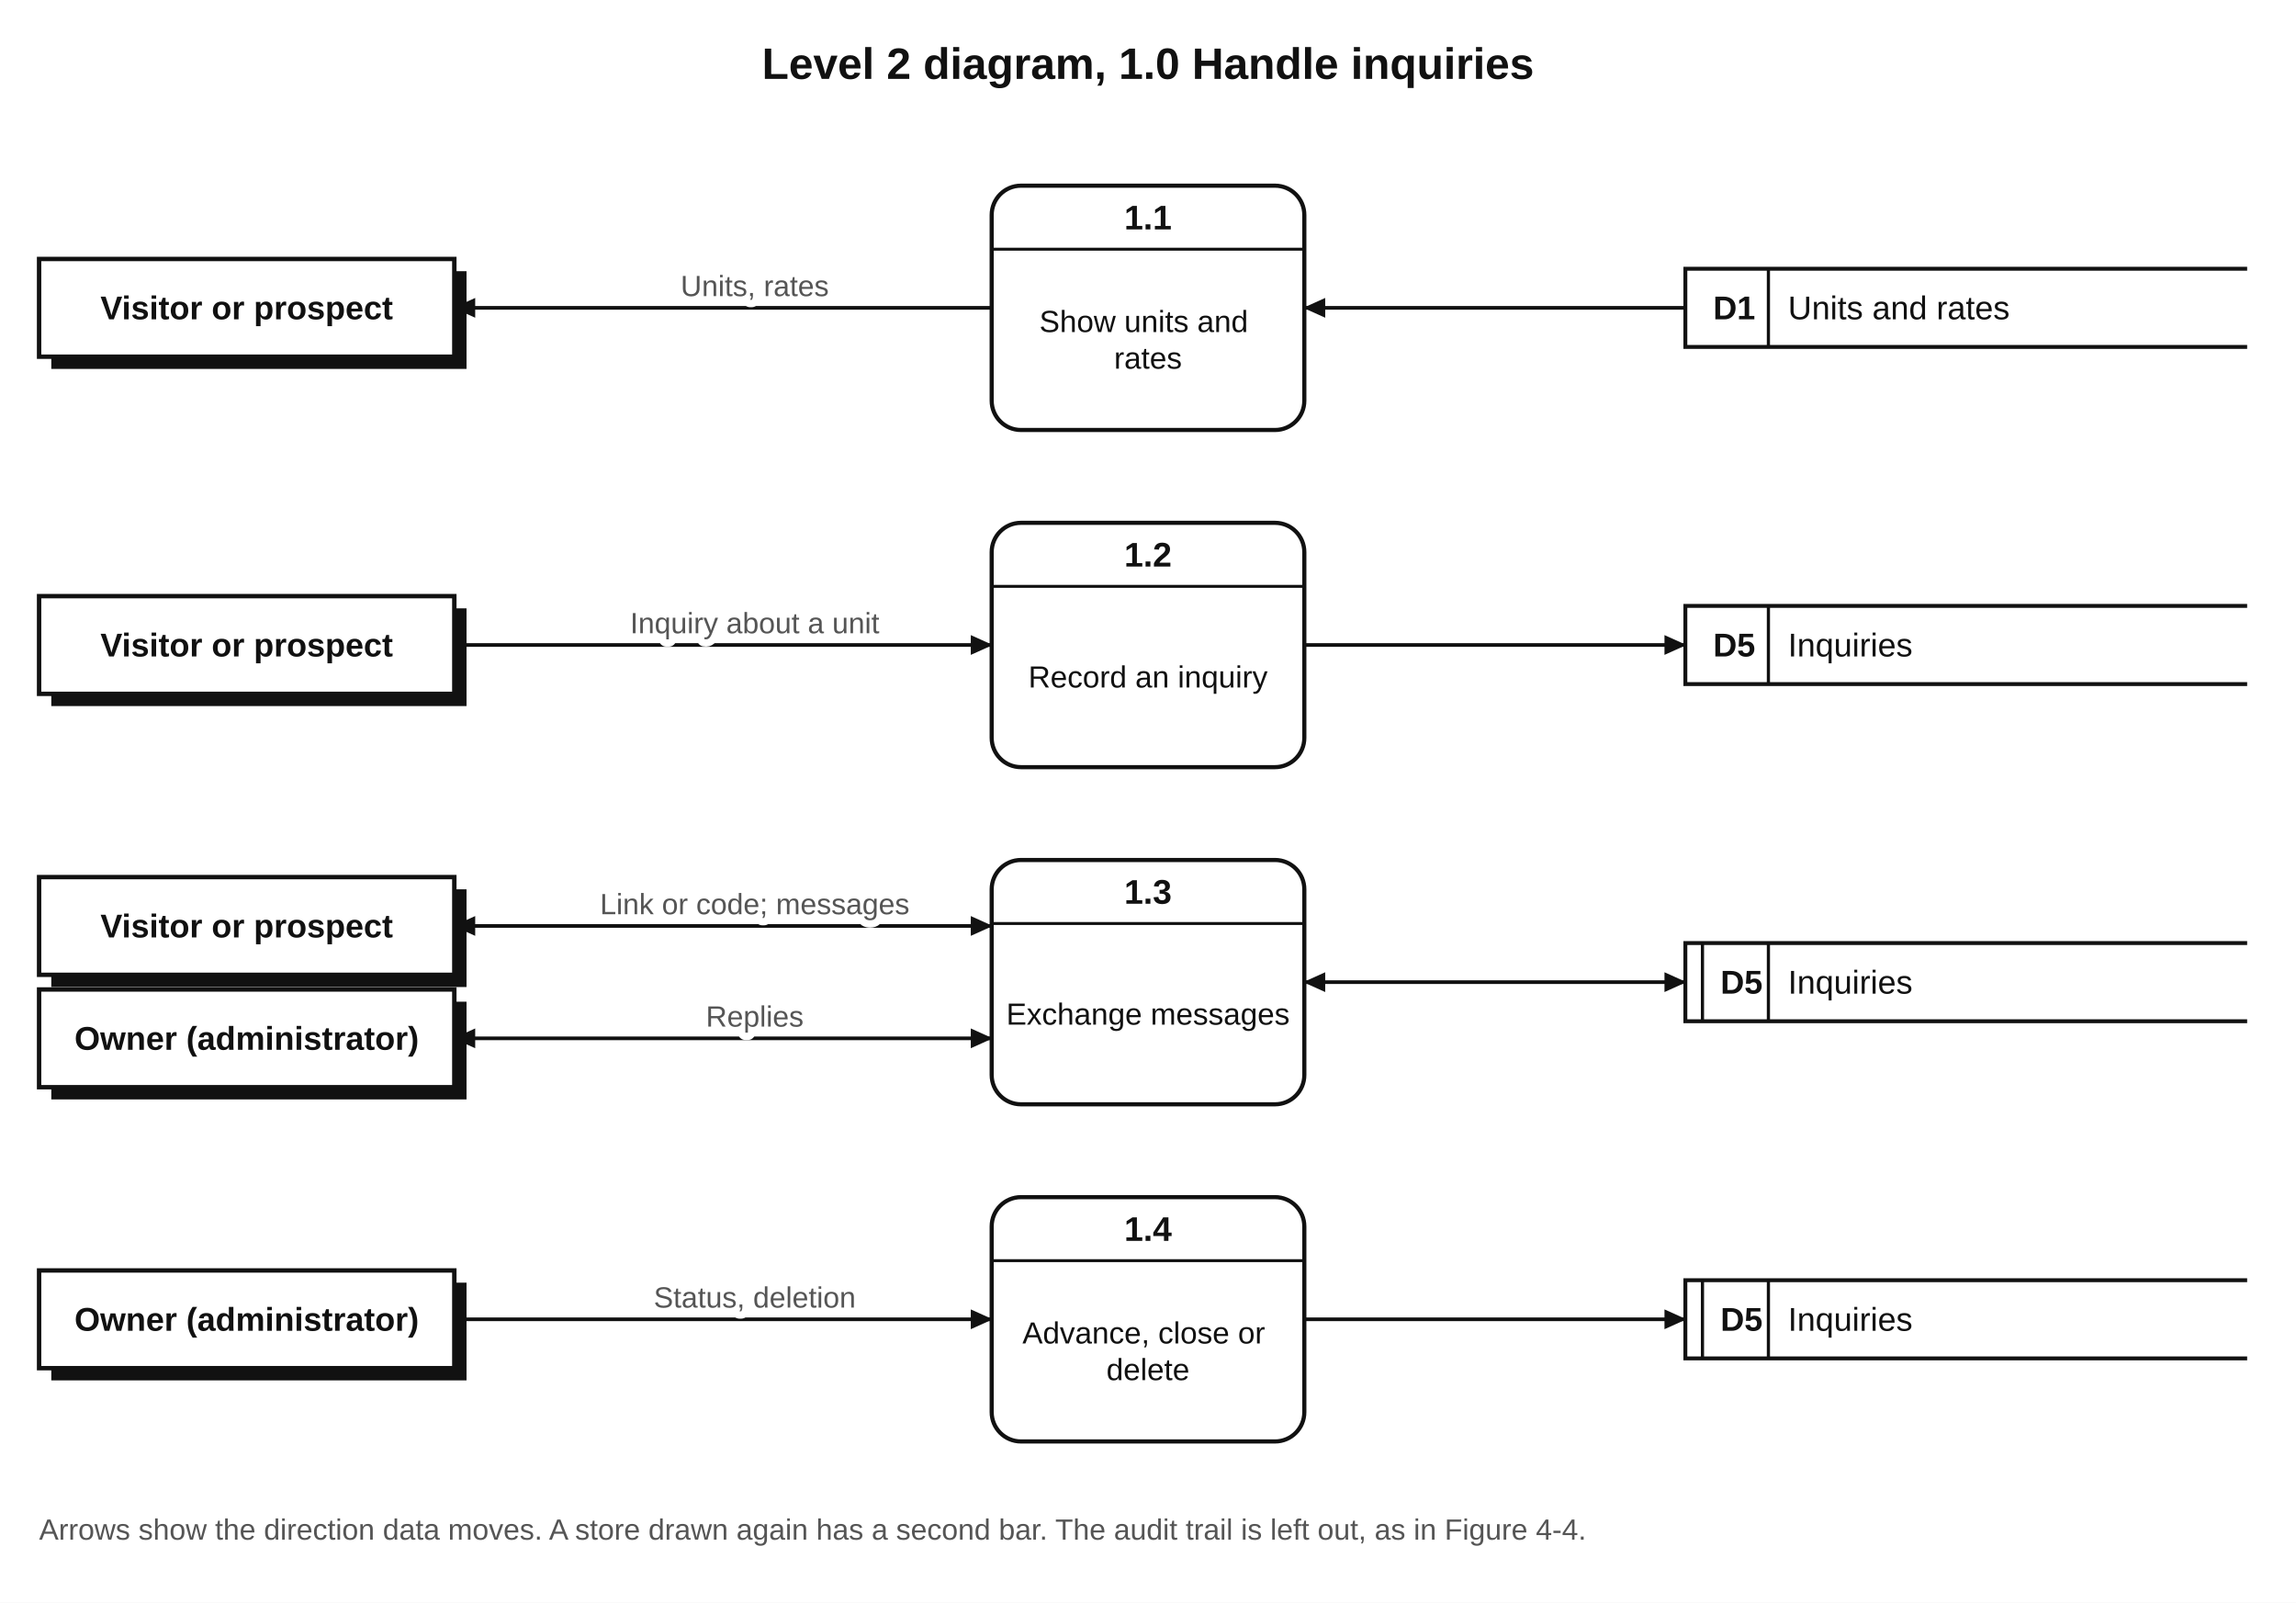
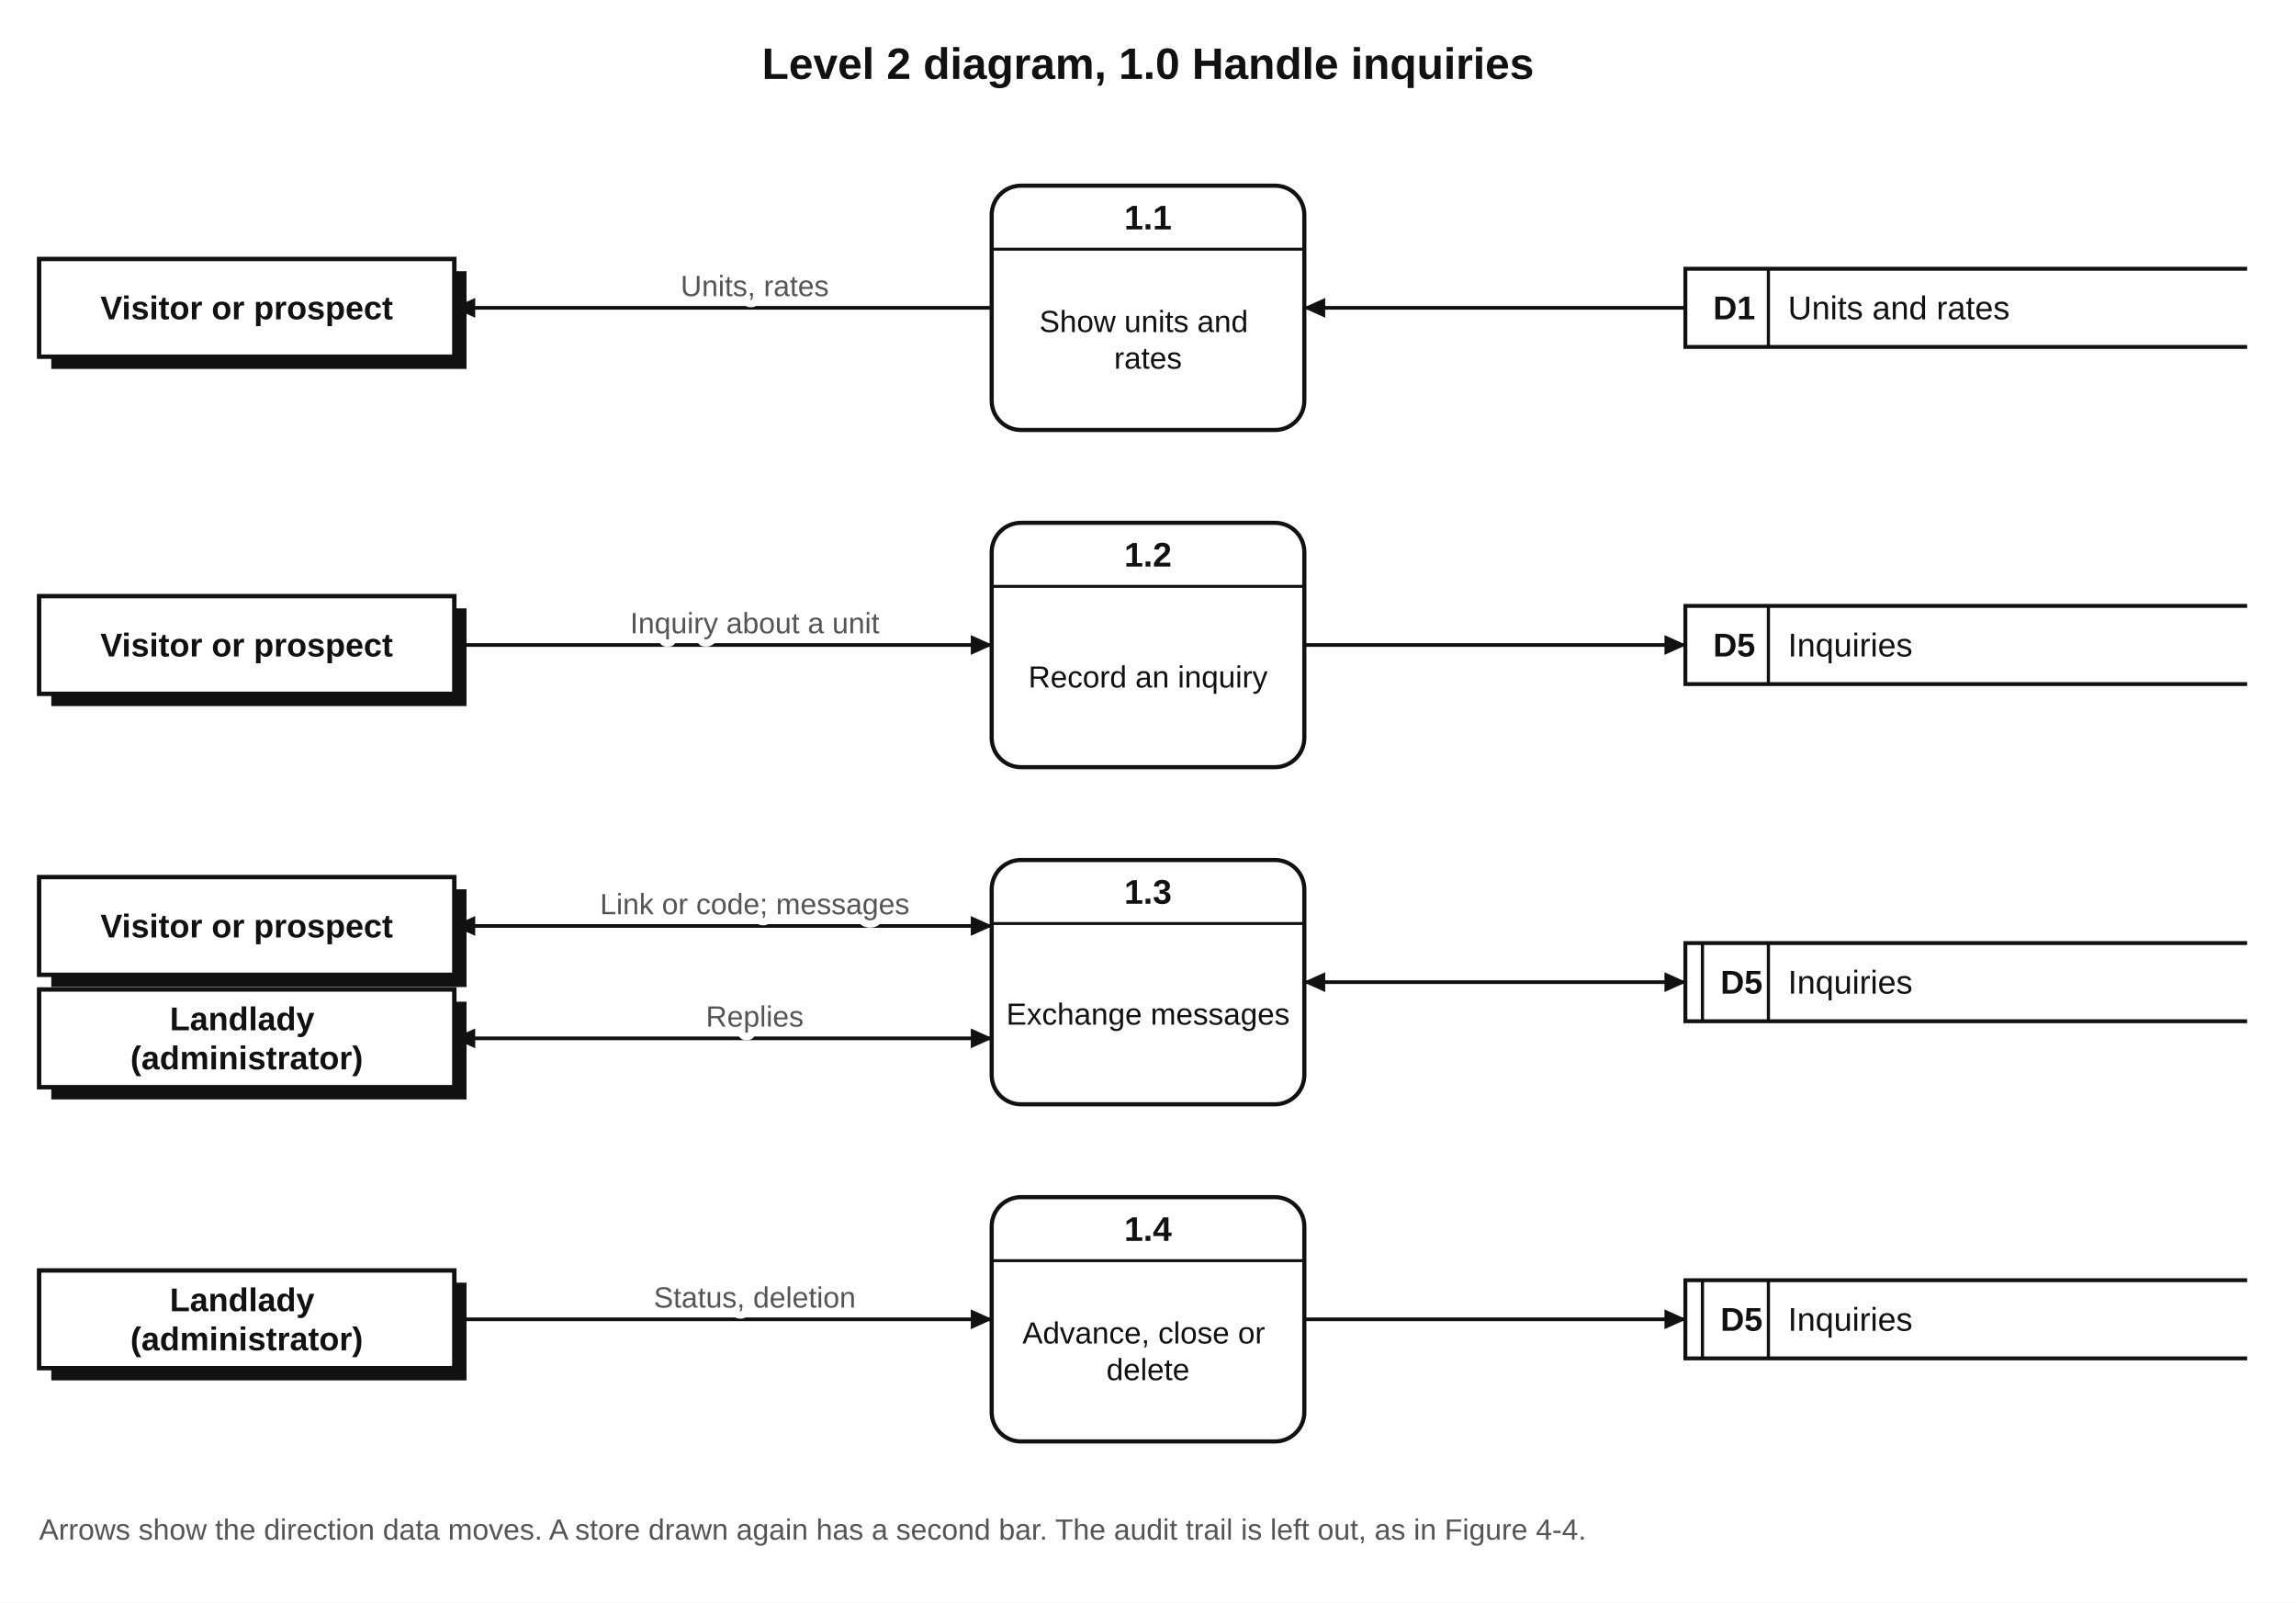
<svg xmlns="http://www.w3.org/2000/svg" width="940" height="656" viewBox="0 0 940 656">
  <rect width="940" height="656" fill="#fff" />
  <defs>
    <marker id="arr" viewBox="0 0 10 10" refX="9.5" refY="5" markerWidth="9" markerHeight="9" orient="auto-start-reverse" markerUnits="userSpaceOnUse">
      <path d="M0,0.5 L10,5 L0,9.5 Z" fill="#111" />
    </marker>
    <marker id="arrS" viewBox="0 0 10 10" refX="9.5" refY="5" markerWidth="9" markerHeight="9" orient="auto-start-reverse" markerUnits="userSpaceOnUse">
      <path d="M0,0.5 L10,5 L0,9.5 Z" fill="#111" />
    </marker>
  </defs>
  <text x="470" y="32.3" font-family="Arial, Helvetica, sans-serif" font-size="18" text-anchor="middle" fill="#111" font-weight="bold">
    <tspan x="470" dy="0">Level 2 diagram, 1.0 Handle inquiries</tspan>
  </text>
  <rect x="21" y="111" width="170" height="40" fill="#111" />
  <rect x="16" y="106" width="170" height="40" rx="0" fill="#fff" stroke="#111" stroke-width="1.8" />
  <text x="101" y="130.7" font-family="Arial, Helvetica, sans-serif" font-size="13.5" text-anchor="middle" fill="#111" font-weight="bold">
    <tspan x="101" dy="0">Visitor or prospect</tspan>
  </text>
  <path d="M186,126 L406,126" fill="none" stroke="#111" stroke-width="1.5" marker-start="url(#arrS)" />
  <text x="309" y="121.2" font-family="Arial, Helvetica, sans-serif" font-size="12" text-anchor="middle" fill="#555" stroke="#fff" stroke-width="6" stroke-linejoin="round" paint-order="stroke">
    <tspan x="309" dy="0">Units, rates</tspan>
  </text>
  <path d="M920,110 H690 V142 H920" fill="#fff" stroke="#111" stroke-width="1.6" />
  <path d="M724,110 L724,142" fill="none" stroke="#111" stroke-width="1.3" />
  <text x="710" y="130.7" font-family="Arial, Helvetica, sans-serif" font-size="13.5" text-anchor="middle" fill="#111" font-weight="bold">
    <tspan x="710" dy="0">D1</tspan>
  </text>
  <text x="732" y="130.7" font-family="Arial, Helvetica, sans-serif" font-size="13.5" text-anchor="start" fill="#111">
    <tspan x="732" dy="0">Units and rates</tspan>
  </text>
  <path d="M690,126 L534,126" fill="none" stroke="#111" stroke-width="1.5" marker-end="url(#arr)" />
  <rect x="406" y="76" width="128" height="100" rx="12" fill="#fff" stroke="#111" stroke-width="1.7" />
  <path d="M406,102 L534,102" fill="none" stroke="#111" stroke-width="1.2" />
  <text x="470" y="93.9" font-family="Arial, Helvetica, sans-serif" font-size="14" text-anchor="middle" fill="#111" font-weight="bold">
    <tspan x="470" dy="0">1.1</tspan>
  </text>
  <text x="470" y="135.9" font-family="Arial, Helvetica, sans-serif" font-size="12.5" text-anchor="middle" fill="#111">
    <tspan x="470" dy="0">Show units and</tspan>
    <tspan x="470" dy="15">rates</tspan>
  </text>
  <rect x="21" y="249" width="170" height="40" fill="#111" />
  <rect x="16" y="244" width="170" height="40" rx="0" fill="#fff" stroke="#111" stroke-width="1.8" />
  <text x="101" y="268.7" font-family="Arial, Helvetica, sans-serif" font-size="13.5" text-anchor="middle" fill="#111" font-weight="bold">
    <tspan x="101" dy="0">Visitor or prospect</tspan>
  </text>
  <path d="M186,264 L406,264" fill="none" stroke="#111" stroke-width="1.5" marker-end="url(#arr)" />
  <text x="309" y="259.2" font-family="Arial, Helvetica, sans-serif" font-size="12" text-anchor="middle" fill="#555" stroke="#fff" stroke-width="6" stroke-linejoin="round" paint-order="stroke">
    <tspan x="309" dy="0">Inquiry about a unit</tspan>
  </text>
  <path d="M920,248 H690 V280 H920" fill="#fff" stroke="#111" stroke-width="1.6" />
  <path d="M724,248 L724,280" fill="none" stroke="#111" stroke-width="1.3" />
  <text x="710" y="268.7" font-family="Arial, Helvetica, sans-serif" font-size="13.5" text-anchor="middle" fill="#111" font-weight="bold">
    <tspan x="710" dy="0">D5</tspan>
  </text>
  <text x="732" y="268.7" font-family="Arial, Helvetica, sans-serif" font-size="13.5" text-anchor="start" fill="#111">
    <tspan x="732" dy="0">Inquiries</tspan>
  </text>
  <path d="M690,264 L534,264" fill="none" stroke="#111" stroke-width="1.5" marker-start="url(#arrS)" />
  <rect x="406" y="214" width="128" height="100" rx="12" fill="#fff" stroke="#111" stroke-width="1.7" />
  <path d="M406,240 L534,240" fill="none" stroke="#111" stroke-width="1.2" />
  <text x="470" y="231.9" font-family="Arial, Helvetica, sans-serif" font-size="14" text-anchor="middle" fill="#111" font-weight="bold">
    <tspan x="470" dy="0">1.2</tspan>
  </text>
  <text x="470" y="281.4" font-family="Arial, Helvetica, sans-serif" font-size="12.5" text-anchor="middle" fill="#111">
    <tspan x="470" dy="0">Record an inquiry</tspan>
  </text>
  <rect x="21" y="364" width="170" height="40" fill="#111" />
  <rect x="16" y="359" width="170" height="40" rx="0" fill="#fff" stroke="#111" stroke-width="1.8" />
  <text x="101" y="383.7" font-family="Arial, Helvetica, sans-serif" font-size="13.5" text-anchor="middle" fill="#111" font-weight="bold">
    <tspan x="101" dy="0">Visitor or prospect</tspan>
  </text>
  <path d="M186,379 L406,379" fill="none" stroke="#111" stroke-width="1.5" marker-start="url(#arrS)" marker-end="url(#arr)" />
  <text x="309" y="374.2" font-family="Arial, Helvetica, sans-serif" font-size="12" text-anchor="middle" fill="#555" stroke="#fff" stroke-width="6" stroke-linejoin="round" paint-order="stroke">
    <tspan x="309" dy="0">Link or code; messages</tspan>
  </text>
  <rect x="21" y="410" width="170" height="40" fill="#111" />
  <rect x="16" y="405" width="170" height="40" rx="0" fill="#fff" stroke="#111" stroke-width="1.8" />
-   <text x="101" y="429.7" font-family="Arial, Helvetica, sans-serif" font-size="13.5" text-anchor="middle" fill="#111" font-weight="bold">
-     <tspan x="101" dy="0">Owner (administrator)</tspan>
+   <text x="101" y="421.7" font-family="Arial, Helvetica, sans-serif" font-size="13.5" text-anchor="middle" fill="#111" font-weight="bold">
+     <tspan x="101" dy="0">Landlady</tspan>
+     <tspan x="101" dy="16">(administrator)</tspan>
  </text>
  <path d="M186,425 L406,425" fill="none" stroke="#111" stroke-width="1.5" marker-start="url(#arrS)" marker-end="url(#arr)" />
  <text x="309" y="420.2" font-family="Arial, Helvetica, sans-serif" font-size="12" text-anchor="middle" fill="#555" stroke="#fff" stroke-width="6" stroke-linejoin="round" paint-order="stroke">
    <tspan x="309" dy="0">Replies</tspan>
  </text>
  <path d="M920,386 H690 V418 H920" fill="#fff" stroke="#111" stroke-width="1.6" />
  <path d="M724,386 L724,418" fill="none" stroke="#111" stroke-width="1.3" />
  <path d="M697,386 L697,418" fill="none" stroke="#111" stroke-width="1.3" />
  <text x="713" y="406.7" font-family="Arial, Helvetica, sans-serif" font-size="13.5" text-anchor="middle" fill="#111" font-weight="bold">
    <tspan x="713" dy="0">D5</tspan>
  </text>
  <text x="732" y="406.7" font-family="Arial, Helvetica, sans-serif" font-size="13.5" text-anchor="start" fill="#111">
    <tspan x="732" dy="0">Inquiries</tspan>
  </text>
  <path d="M690,402 L534,402" fill="none" stroke="#111" stroke-width="1.5" marker-start="url(#arrS)" marker-end="url(#arr)" />
  <rect x="406" y="352" width="128" height="100" rx="12" fill="#fff" stroke="#111" stroke-width="1.7" />
  <path d="M406,378 L534,378" fill="none" stroke="#111" stroke-width="1.2" />
  <text x="470" y="369.9" font-family="Arial, Helvetica, sans-serif" font-size="14" text-anchor="middle" fill="#111" font-weight="bold">
    <tspan x="470" dy="0">1.3</tspan>
  </text>
  <text x="470" y="419.4" font-family="Arial, Helvetica, sans-serif" font-size="12.5" text-anchor="middle" fill="#111">
    <tspan x="470" dy="0">Exchange messages</tspan>
  </text>
  <rect x="21" y="525" width="170" height="40" fill="#111" />
  <rect x="16" y="520" width="170" height="40" rx="0" fill="#fff" stroke="#111" stroke-width="1.8" />
-   <text x="101" y="544.7" font-family="Arial, Helvetica, sans-serif" font-size="13.5" text-anchor="middle" fill="#111" font-weight="bold">
-     <tspan x="101" dy="0">Owner (administrator)</tspan>
+   <text x="101" y="536.7" font-family="Arial, Helvetica, sans-serif" font-size="13.5" text-anchor="middle" fill="#111" font-weight="bold">
+     <tspan x="101" dy="0">Landlady</tspan>
+     <tspan x="101" dy="16">(administrator)</tspan>
  </text>
  <path d="M186,540 L406,540" fill="none" stroke="#111" stroke-width="1.5" marker-end="url(#arr)" />
  <text x="309" y="535.2" font-family="Arial, Helvetica, sans-serif" font-size="12" text-anchor="middle" fill="#555" stroke="#fff" stroke-width="6" stroke-linejoin="round" paint-order="stroke">
    <tspan x="309" dy="0">Status, deletion</tspan>
  </text>
  <path d="M920,524 H690 V556 H920" fill="#fff" stroke="#111" stroke-width="1.6" />
  <path d="M724,524 L724,556" fill="none" stroke="#111" stroke-width="1.3" />
  <path d="M697,524 L697,556" fill="none" stroke="#111" stroke-width="1.3" />
  <text x="713" y="544.7" font-family="Arial, Helvetica, sans-serif" font-size="13.5" text-anchor="middle" fill="#111" font-weight="bold">
    <tspan x="713" dy="0">D5</tspan>
  </text>
  <text x="732" y="544.7" font-family="Arial, Helvetica, sans-serif" font-size="13.5" text-anchor="start" fill="#111">
    <tspan x="732" dy="0">Inquiries</tspan>
  </text>
  <path d="M690,540 L534,540" fill="none" stroke="#111" stroke-width="1.5" marker-start="url(#arrS)" />
  <rect x="406" y="490" width="128" height="100" rx="12" fill="#fff" stroke="#111" stroke-width="1.7" />
  <path d="M406,516 L534,516" fill="none" stroke="#111" stroke-width="1.2" />
  <text x="470" y="507.9" font-family="Arial, Helvetica, sans-serif" font-size="14" text-anchor="middle" fill="#111" font-weight="bold">
    <tspan x="470" dy="0">1.4</tspan>
  </text>
  <text x="470" y="549.9" font-family="Arial, Helvetica, sans-serif" font-size="12.5" text-anchor="middle" fill="#111">
    <tspan x="470" dy="0">Advance, close or</tspan>
    <tspan x="470" dy="15">delete</tspan>
  </text>
  <text x="16" y="630.2" font-family="Arial, Helvetica, sans-serif" font-size="12" text-anchor="start" fill="#555">
    <tspan x="16" dy="0">Arrows show the direction data moves. A store drawn again has a second bar. The audit trail is left out, as in Figure 4-4.</tspan>
  </text>
</svg>
